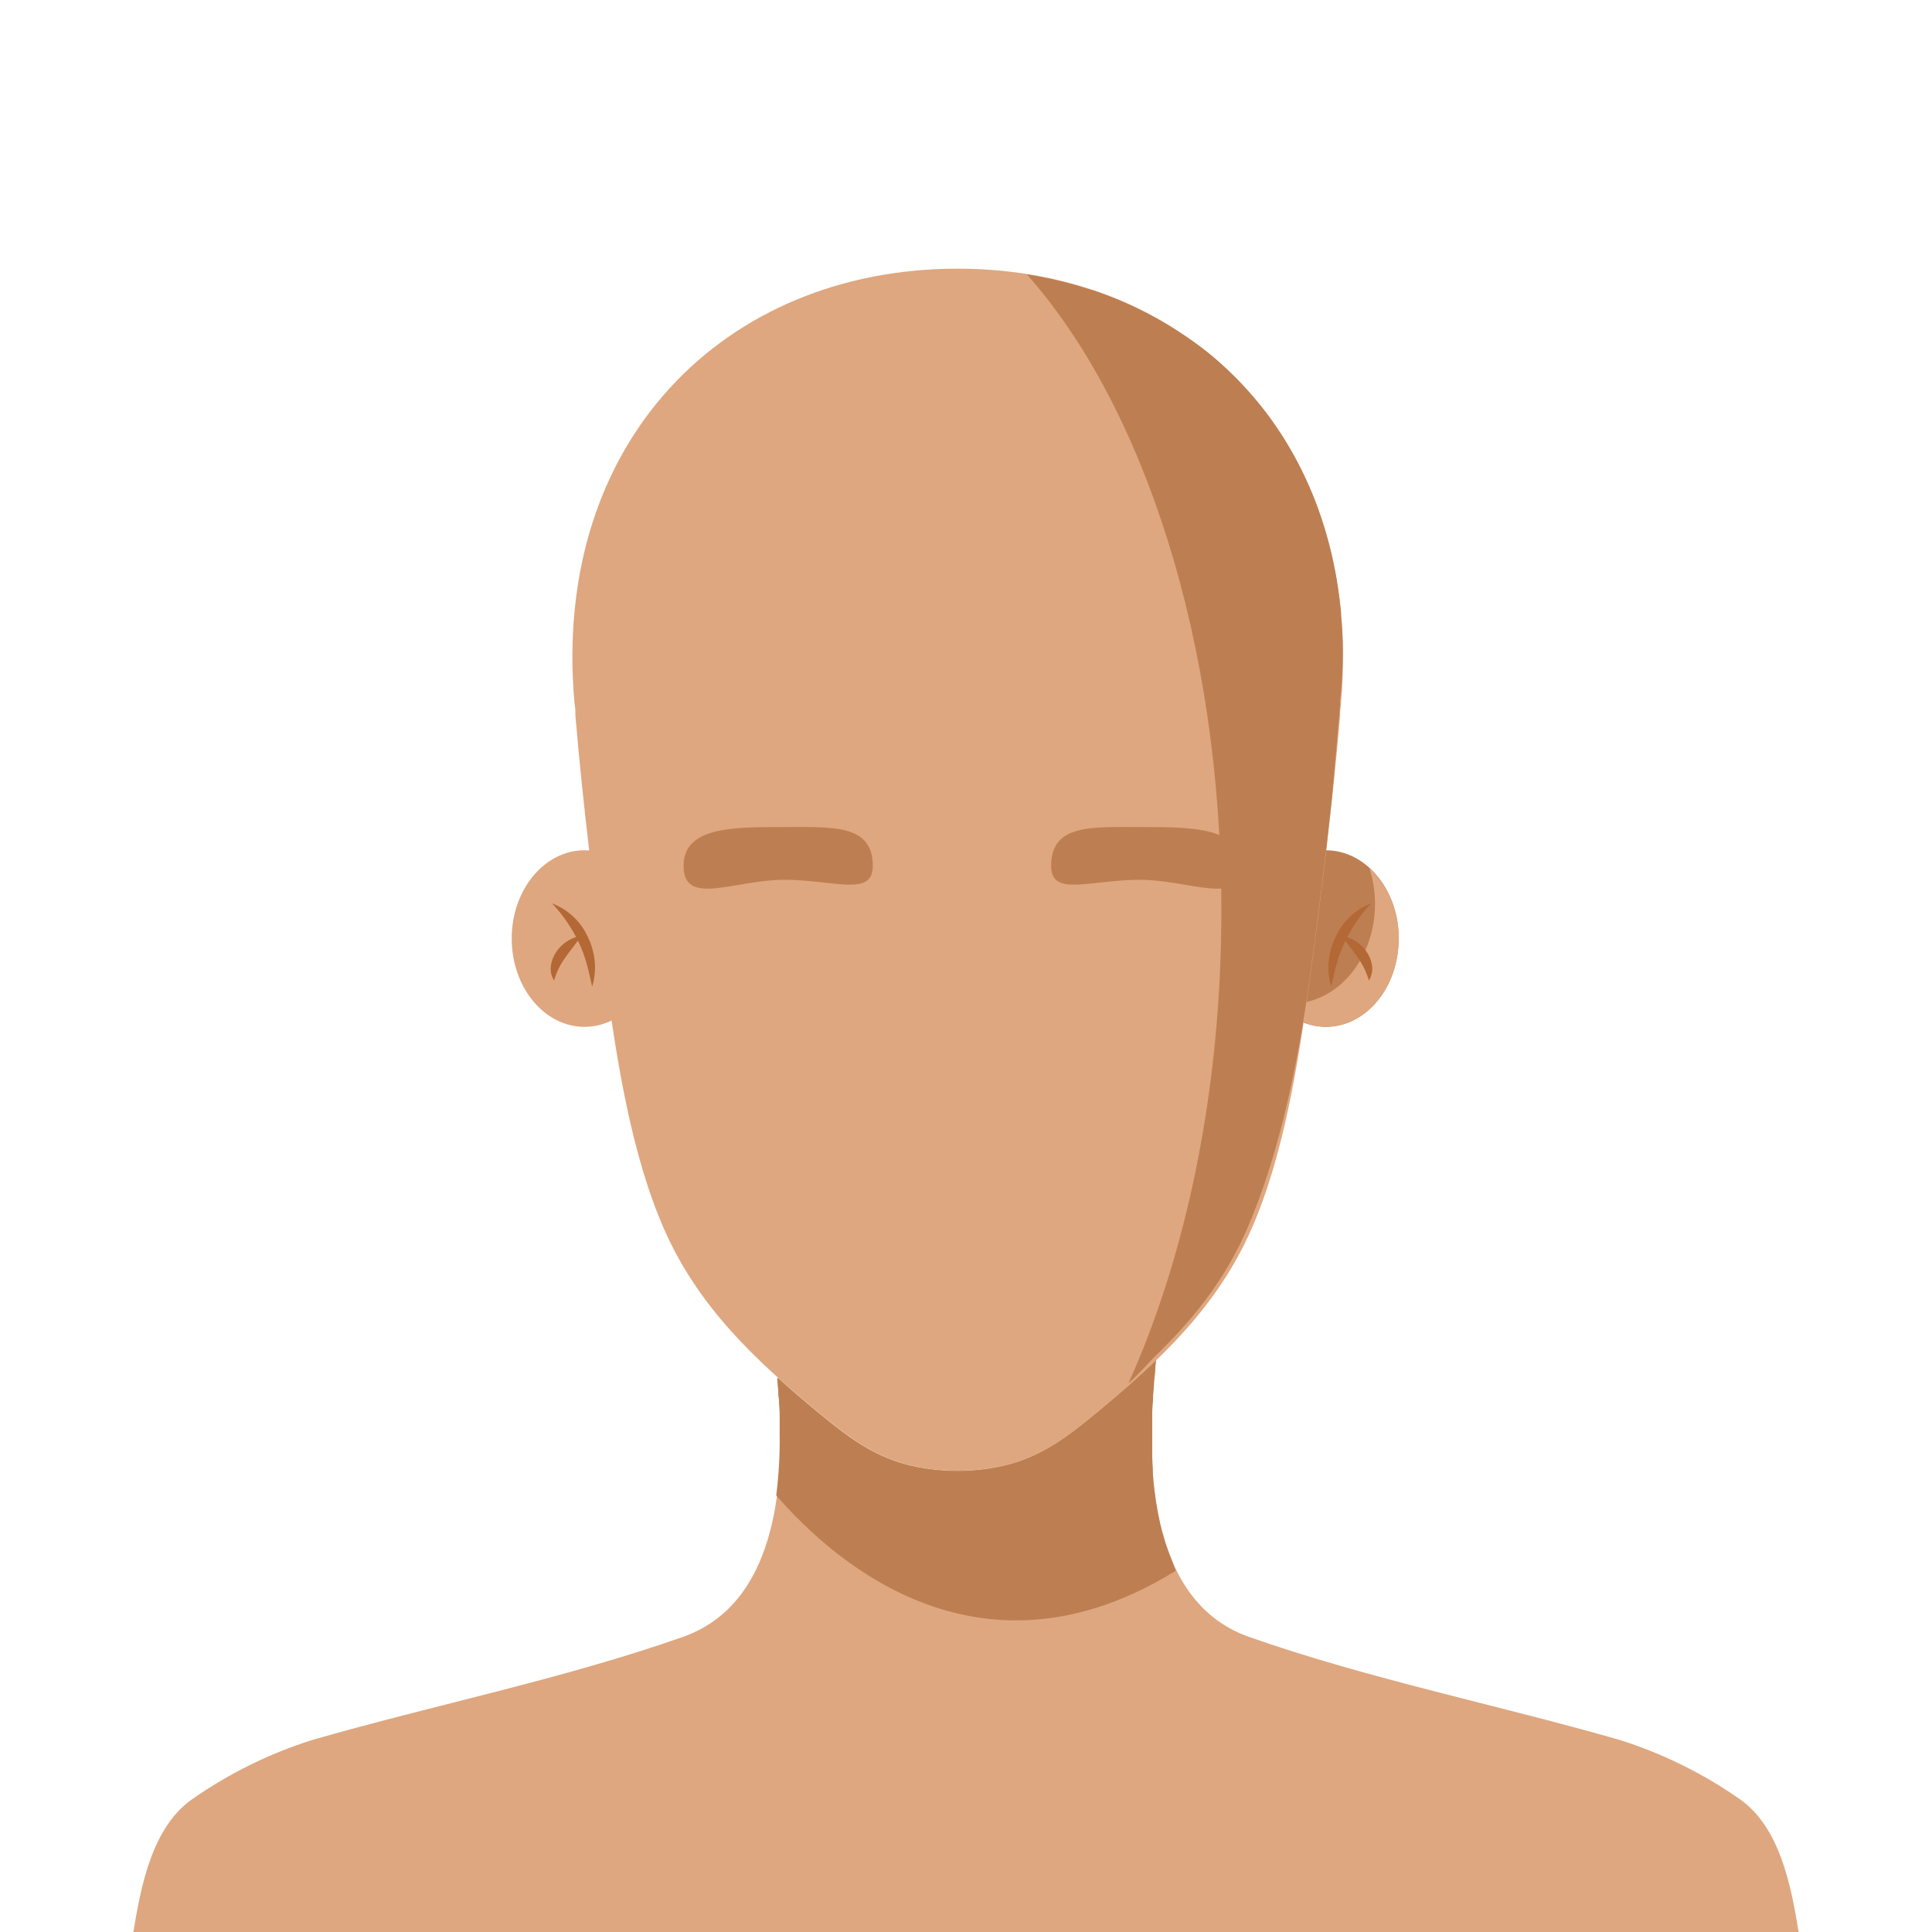
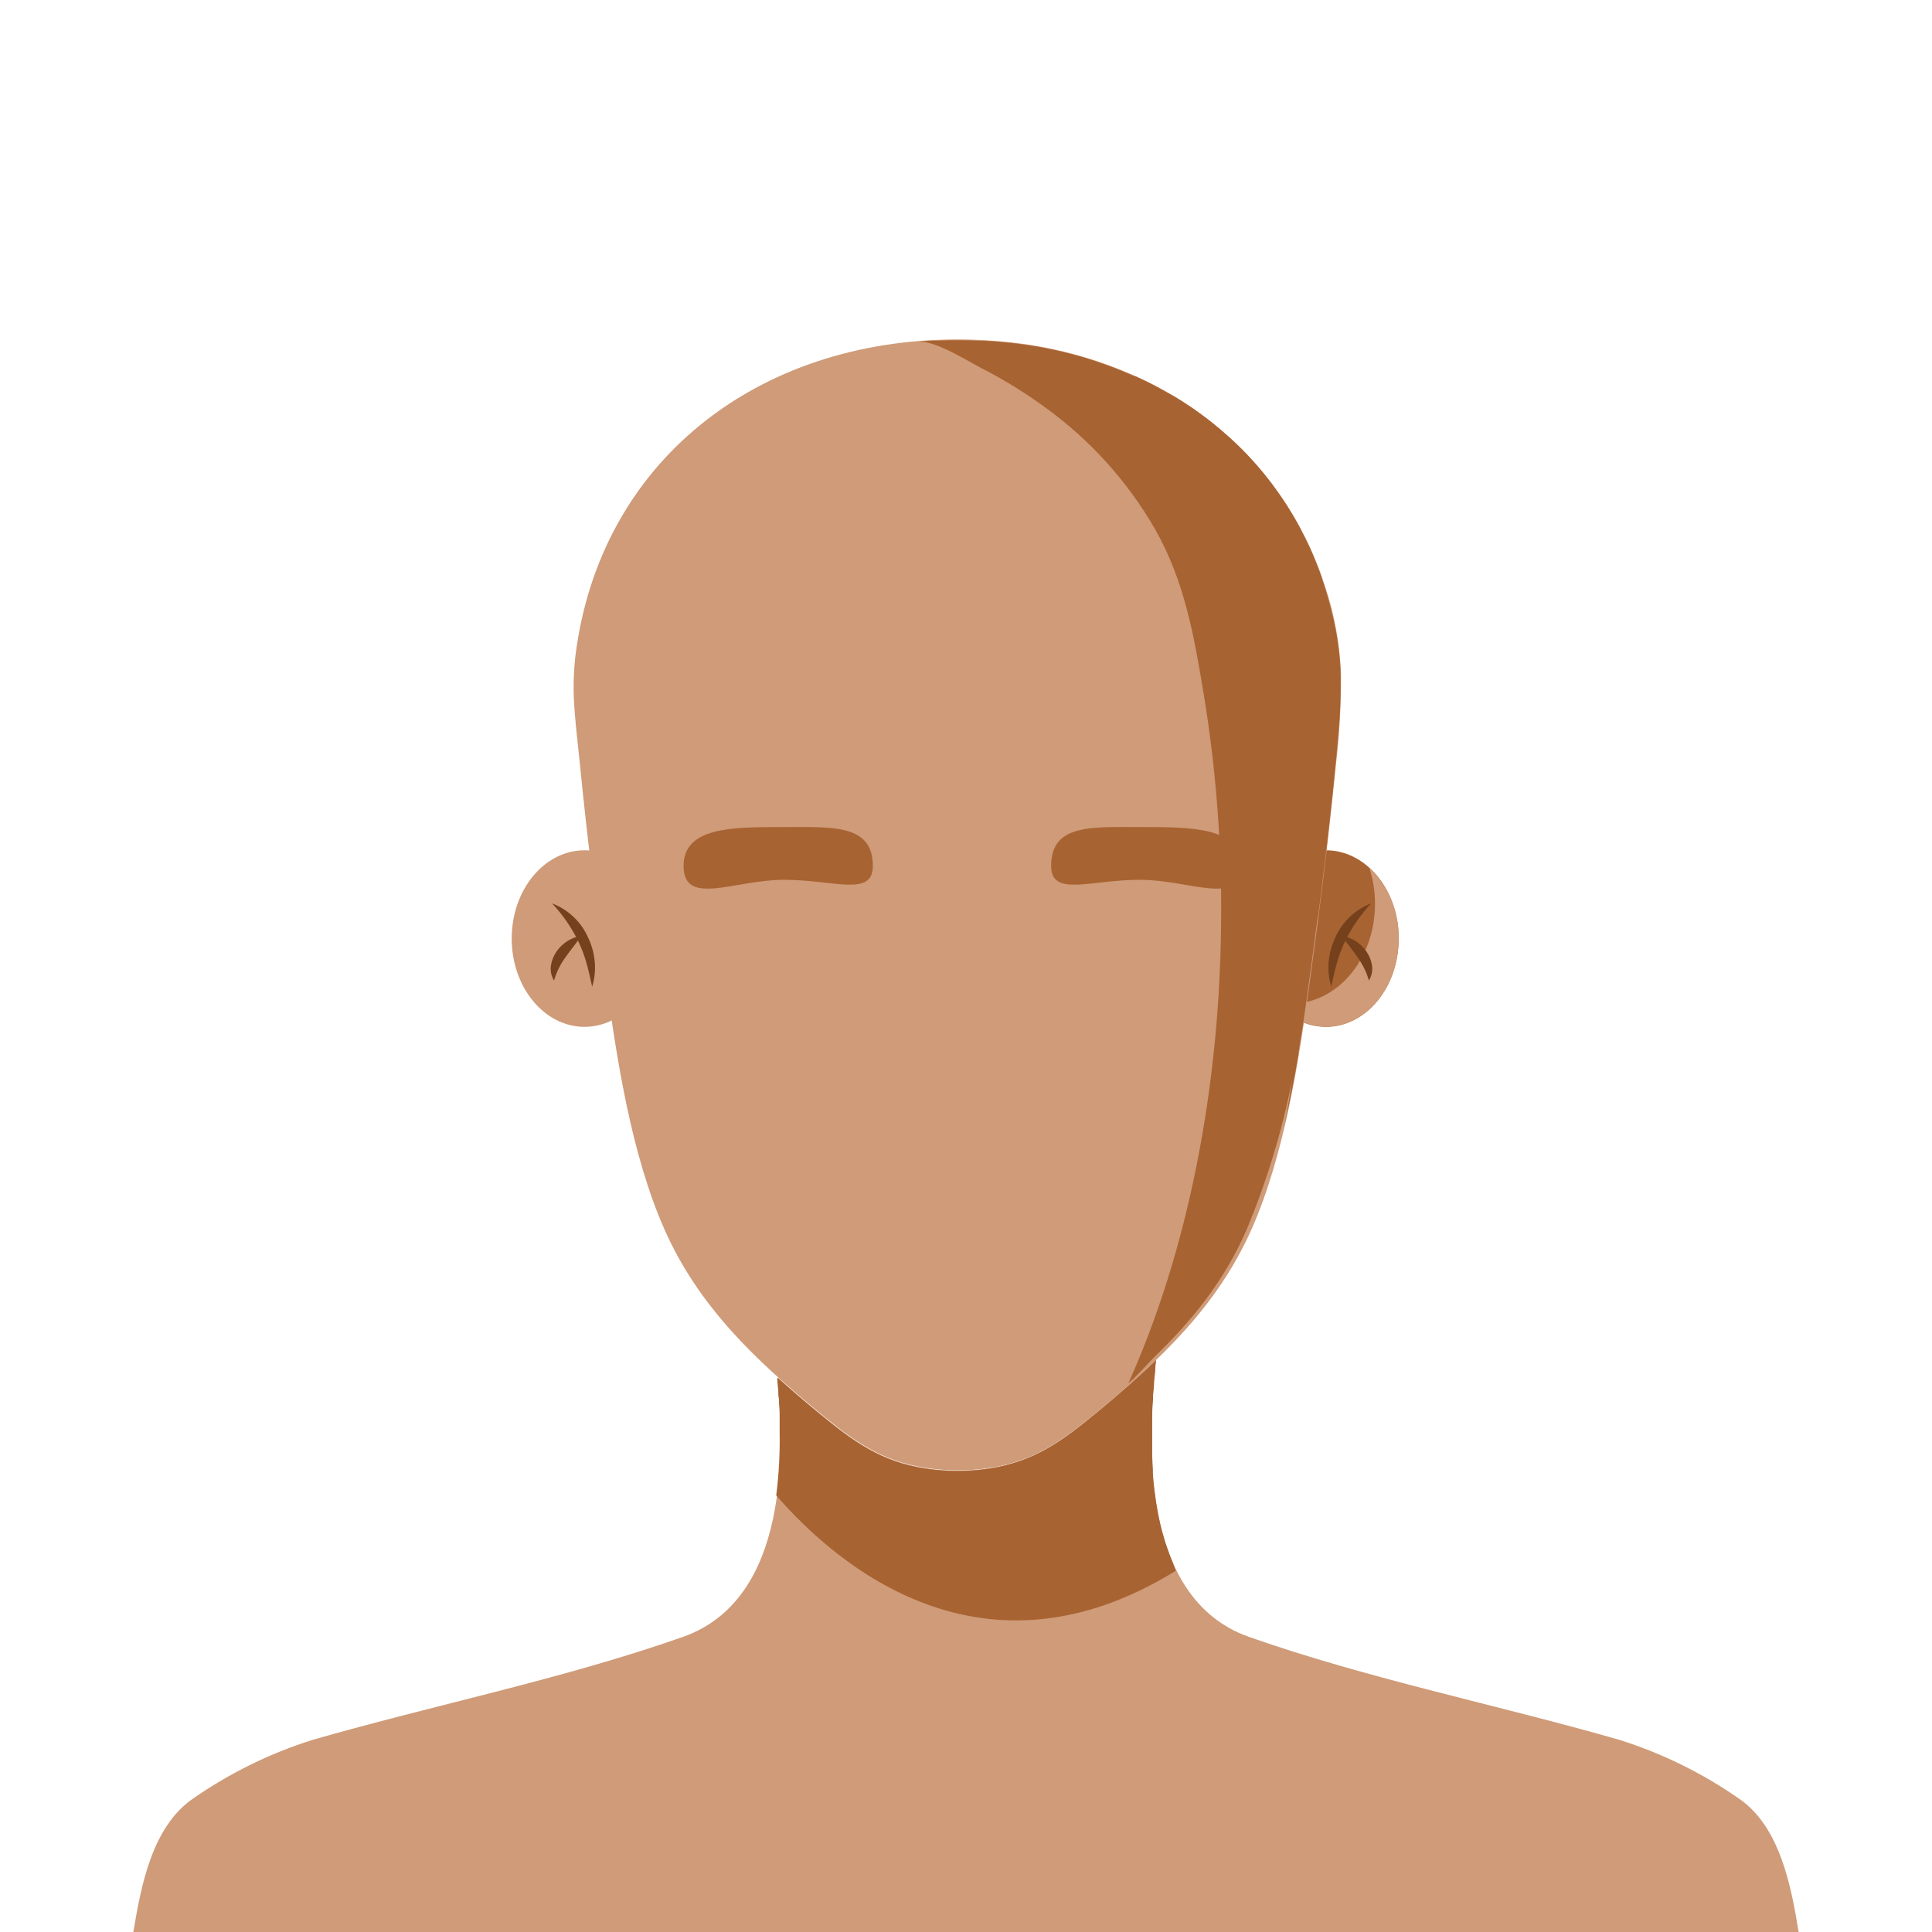
<svg xmlns="http://www.w3.org/2000/svg" viewBox="0 0 288 288">
  <defs>
-     <style>.cls-1{fill:#dea77f;}.cls-2{fill:#bd7f51;}.cls-3{fill:#b36835;}</style>
+     <style>.cls-1{fill:#cf9b78;}.cls-2{fill:#a86332;}.cls-3{fill:#75411c;}</style>
  </defs>
  <g id="body">
    <g id="dark_skin" data-name="dark skin">
      <g id="body-2" data-name="body">
-         <path class="cls-1" d="M259.22,268.11a65.81,65.81,0,0,0-17.78-8.74C223.3,254.15,204,250.28,186.16,244c-16.53-5.83-15-30.1-13.95-39.68a10.32,10.32,0,0,1,.15-1.63c-2.79,2.7-5.75,5.28-8.83,7.82-5.15,4.25-9.31,7.36-16.17,8.38a31.78,31.78,0,0,1-9.24,0c-6.86-1-11-4.13-16.17-8.38-2.06-1.7-4.06-3.41-6-5.16,0,0,0,.09-.07.13,1,10.52,1.86,32.9-14.05,38.52C84,250.28,64.7,254.15,46.56,259.37a65.8,65.8,0,0,0-17.78,8.74c-6.1,4.17-7.76,13-8.9,19.89H268.12C267,281.12,265.32,272.28,259.22,268.11Z" />
-         <path class="cls-2" d="M174.35,231.73c-.09-.24-.18-.49-.27-.74q-.37-1-.67-2.1c0-.16-.1-.31-.14-.47-.23-.84-.42-1.7-.59-2.56-.05-.26-.1-.51-.14-.77q-.19-1-.33-2.09c0-.21-.06-.42-.09-.63-.11-.86-.19-1.73-.26-2.59,0-.24,0-.48,0-.72q-.07-1-.1-2c0-.23,0-.45,0-.68,0-.83,0-1.65,0-2.45,0-.19,0-.38,0-.57q0-1,0-1.92c0-.21,0-.43,0-.64,0-.75.07-1.47.12-2.16l0-.32c0-.61.09-1.19.14-1.75l0-.51c.06-.6.11-1.17.17-1.69a11.39,11.39,0,0,1,.15-1.63c-2.79,2.7-5.75,5.28-8.83,7.82-5.15,4.25-9.31,7.36-16.17,8.38a31.78,31.78,0,0,1-9.24,0c-6.86-1-11-4.13-16.17-8.38-2.06-1.7-4.06-3.41-6-5.16,0,0,0,.09-.07.13.06.59.11,1.22.16,1.88,0,.33,0,.69.07,1s0,.63.06,1,.05,1,.07,1.48c0,.21,0,.42,0,.63,0,.6,0,1.2,0,1.82,0,.1,0,.19,0,.29a65,65,0,0,1-.51,9.29h0c9.14,10.52,30.83,29,59.56,11.23h0C175,233.35,174.67,232.55,174.35,231.73Z" />
+         <path class="cls-1" d="M259.22,268.11a65.81,65.81,0,0,0-17.78-8.74C223.3,254.15,204,250.28,186.16,244c-16.53-5.83-15-30.1-13.95-39.68a10.32,10.32,0,0,1,.15-1.63c-2.79,2.7-5.75,5.28-8.83,7.82-5.15,4.25-9.31,7.36-16.17,8.38a31.78,31.78,0,0,1-9.24,0c-6.86-1-11-4.13-16.17-8.38-2.06-1.7-4.06-3.41-6-5.16a.16.16,0,0,1-.07.13c1,10.52,1.86,32.9-14.05,38.52C84,250.28,64.7,254.15,46.56,259.37a65.8,65.8,0,0,0-17.78,8.74c-6.1,4.17-7.76,13-8.9,19.89H268.12C267,281.12,265.32,272.28,259.22,268.11Z" />
+         <path class="cls-2" d="M174.35,231.73l-.27-.74q-.37-1-.67-2.1a2.1,2.1,0,0,0-.14-.47c-.23-.84-.42-1.7-.59-2.56-.05-.26-.1-.51-.14-.77q-.19-1-.33-2.09a4.55,4.55,0,0,0-.09-.63c-.11-.86-.19-1.73-.26-2.59v-.72q-.07-1-.1-2V210.8c0-.75.07-1.47.12-2.16v-.32c0-.61.09-1.19.14-1.75v-.51c.06-.6.11-1.17.17-1.69a11.39,11.39,0,0,1,.15-1.63c-2.79,2.7-5.75,5.28-8.83,7.82-5.15,4.25-9.31,7.36-16.17,8.38a31.78,31.78,0,0,1-9.24,0c-6.86-1-11-4.13-16.17-8.38-2.06-1.7-4.06-3.41-6-5.16a.16.16,0,0,1-.07.13c.06.59.11,1.22.16,1.88a4.72,4.72,0,0,0,.07,1c.07.31,0,.63.06,1s.05,1,.07,1.48v2.74a65,65,0,0,1-.51,9.29h0c9.14,10.52,30.83,29,59.56,11.23h0C175,233.35,174.67,232.55,174.35,231.73Z" />
      </g>
      <g id="ears">
        <ellipse class="cls-2" cx="197.65" cy="139.91" rx="10.85" ry="13.16" />
        <path class="cls-1" d="M204.12,129.36a17.35,17.35,0,0,1,.85,5.36c0,8.23-5.6,14.89-12.51,14.89a10.61,10.61,0,0,1-2.38-.28,9.94,9.94,0,0,0,7.57,3.73c6,0,10.85-5.89,10.85-13.16A14.19,14.19,0,0,0,204.12,129.36Z" />
        <path class="cls-3" d="M204.39,134.67a22.88,22.88,0,0,0-3.92,5.74,19.54,19.54,0,0,0-1.19,3.19c-.33,1.11-.55,2.26-.83,3.47a9.59,9.59,0,0,1-.39-3.69,10.51,10.51,0,0,1,1-3.65A9.6,9.6,0,0,1,204.39,134.67Z" />
        <path class="cls-3" d="M200,139.5a5.56,5.56,0,0,1,3.68,2.32,5,5,0,0,1,.85,2.13,3.36,3.36,0,0,1-.47,2.21,11.16,11.16,0,0,0-1.68-3.44C201.71,141.7,200.87,140.75,200,139.5Z" />
        <ellipse class="cls-1" cx="87.13" cy="139.91" rx="10.85" ry="13.16" />
        <path class="cls-3" d="M82.3,134.67a9.61,9.61,0,0,1,5.36,5.07,10.51,10.51,0,0,1,1,3.65,9.6,9.6,0,0,1-.39,3.69c-.28-1.21-.51-2.36-.83-3.47a19.54,19.54,0,0,0-1.19-3.19A22.88,22.88,0,0,0,82.3,134.67Z" />
        <path class="cls-3" d="M86.65,139.5c-.83,1.25-1.67,2.2-2.38,3.23a11.16,11.16,0,0,0-1.68,3.44,3.36,3.36,0,0,1-.47-2.21,5,5,0,0,1,.85-2.13A5.56,5.56,0,0,1,86.65,139.5Z" />
      </g>
-       <path id="face" class="cls-1" d="M142.74,40.05c34.65,0,60.52,25.72,57.17,64.65,0,.44-.1.88-.14,1.32,0,.21,0,.42,0,.63-1.14,13.22-2.74,26.4-4.55,39.54-1.64,11.93-3.8,26-8.71,37.11-5.05,11.46-13.5,19.42-22.95,27.22-5.15,4.25-9.31,7.36-16.17,8.38a31.53,31.53,0,0,1-4.62.34h0a31.53,31.53,0,0,1-4.62-.34c-6.86-1-11-4.13-16.17-8.38-9.45-7.79-17.89-15.76-22.95-27.22-4.91-11.14-7.07-25.18-8.71-37.11-1.81-13.14-3.42-26.32-4.55-39.54,0-.21,0-.42,0-.63,0-.44-.1-.88-.14-1.32C82.22,65.77,108.09,40.05,142.74,40.05Z" />
+       <path id="face" class="cls-1" d="M85.66,106c.19,2.57.51,5.14.76,7.66q.79,8,1.77,16.07t2.08,16l.06.4c1.64,11.93,3.8,26,8.71,37.11,5.06,11.46,13.5,19.43,22.95,27.22,5.17,4.25,9.31,7.38,16.17,8.38a31.56,31.56,0,0,0,9.24,0c6.86-1,11-4.13,16.17-8.38,9.45-7.8,17.9-15.76,23-27.22,4.91-11.11,7.07-25.18,8.71-37.11,1.47-10.65,2.8-21.33,3.85-32a109.27,109.27,0,0,0,.77-13.65,46.46,46.46,0,0,0-2.41-13.17,51.31,51.31,0,0,0-10.09-17.92,52.42,52.42,0,0,0-16.1-12.36,61.53,61.53,0,0,0-20.69-6,70.94,70.94,0,0,0-7.83-.43c-30,0-53.38,18.28-57,47.14A41.56,41.56,0,0,0,85.66,106Z" />
      <g id="face_shadow" data-name="face shadow">
-         <path class="cls-2" d="M195.19,146.2c1.25-9.08,2.39-18.17,3.36-27.28q.63-6.89,1.21-13.78c0-.21,0-.42,0-.63,0-.44.1-.88.14-1.32.17-2,.25-4,.27-5.94,0-.11,0-.22,0-.34q0-2.59-.26-5.09c0-.16,0-.33,0-.49-.16-1.69-.39-3.35-.66-5l-.11-.63a60.51,60.51,0,0,0-2.56-9.63l-.08-.23q-.82-2.27-1.82-4.41l-.17-.37a53.72,53.72,0,0,0-4.78-8.21l-.06-.09q-1.36-1.9-2.87-3.66l-.18-.2a52,52,0,0,0-6.74-6.5l0,0Q178,50.94,176,49.64l-.15-.1a55.34,55.34,0,0,0-12.93-6.28l-.12,0a60.64,60.64,0,0,0-9.73-2.36c17.38,19.58,29,54.69,29,94.75,0,26.79-5.2,51.33-13.84,70.53,1.22-1,3.58-3.66,3.76-3.81,5.75-5.56,10.43-11.3,13.83-19C190.74,172.16,193.54,158.13,195.19,146.2Z" />
        <path class="cls-2" d="M130.11,129.08c0,4.68-5.75,2.07-13.21,2.07s-15,4.06-15-2.07c0-5.79,7.23-5.79,14.69-5.79S130.11,122.79,130.11,129.08Z" />
        <path class="cls-2" d="M156.69,129.08c0,4.68,5.76,2.07,13.25,2.07s15,4.06,15-2.07c0-5.79-7.25-5.79-14.74-5.79S156.69,122.79,156.69,129.08Z" />
+         <path class="cls-2" d="M196.77,134.41q.4-3.17.78-6.35.19-1.62.38-3.23.35-3.08.68-6.16c.11-1,.22-2.06.32-3.09.2-2,.39-4,.57-6.07a82,82,0,0,0,.34-9,40.87,40.87,0,0,0-.33-4.16c-.09-.56-.16-1.14-.26-1.69l-.08-.43q-.17-.92-.37-1.83l-.07-.3a55.11,55.11,0,0,0-1.57-5.55l-.06-.19L197,86q-.26-.75-.55-1.48l-.18-.47h0q-.48-1.22-1-2.39l-.14-.3q-.48-1-1-2c-.17-.32-.33-.64-.51-1l-.51-.91c-.23-.41-.48-.81-.72-1.21l-.43-.71-.19-.29-.21-.32q-.78-1.19-1.62-2.33l-.52-.7-.65-.83-.27-.34-.49-.59-.64-.75-.59-.66c-.3-.33-.6-.67-.91-1l-.71-.72q-.75-.75-1.53-1.47l-.3-.27-1-.88-.4-.35-.47-.39c-.45-.37-.89-.73-1.35-1.09l-.64-.48-.92-.67-.67-.48-.55-.37-1.19-.78-.39-.24-.69-.42L174,58.53l-.26-.15-1-.56-1.15-.61-1.1-.54-1.19-.56L168.9,56l-.87-.37-1.24-.51-.17-.07-1-.39-1.43-.51L163,53.74l-1.41-.44-1-.29-1.46-.38-1-.25-1.47-.32-1.07-.22-1.48-.26L153,51.41l-1.56-.2-1-.12c-1.13-.12-2.27-.21-3.41-.28l-.83,0c-1.16-.06-2.32-.09-3.48-.09q-1.48,0-2.94.06l-.44,0c-.82,0-1.65.09-2.46.15h-.06c2.64-.19,7.29,2.82,9.58,4a70.55,70.55,0,0,1,9.32,5.74,58.27,58.27,0,0,1,16.48,18.24c4.4,7.76,5.8,15.91,7.24,24.58a196.6,196.6,0,0,1,2.6,32.19c0,26.79-5.2,51.33-13.84,70.53,1.22-1,3.58-3.66,3.76-3.81,5.75-5.56,10.43-11.3,13.83-19a116.92,116.92,0,0,0,6.84-22.47c-.35,2.41-.75,4.8-1.24,7.15.86-3.65,1.57-7.36,2.18-11l0-.25q.2-1.2.39-2.39l.07-.44q.17-1.08.33-2.15l.08-.56q.15-1,.29-2l.08-.57c.12-.83.23-1.65.34-2.46q.62-4.5,1.2-9C196.54,136.26,196.65,135.34,196.77,134.41Z" />
      </g>
    </g>
  </g>
</svg>
